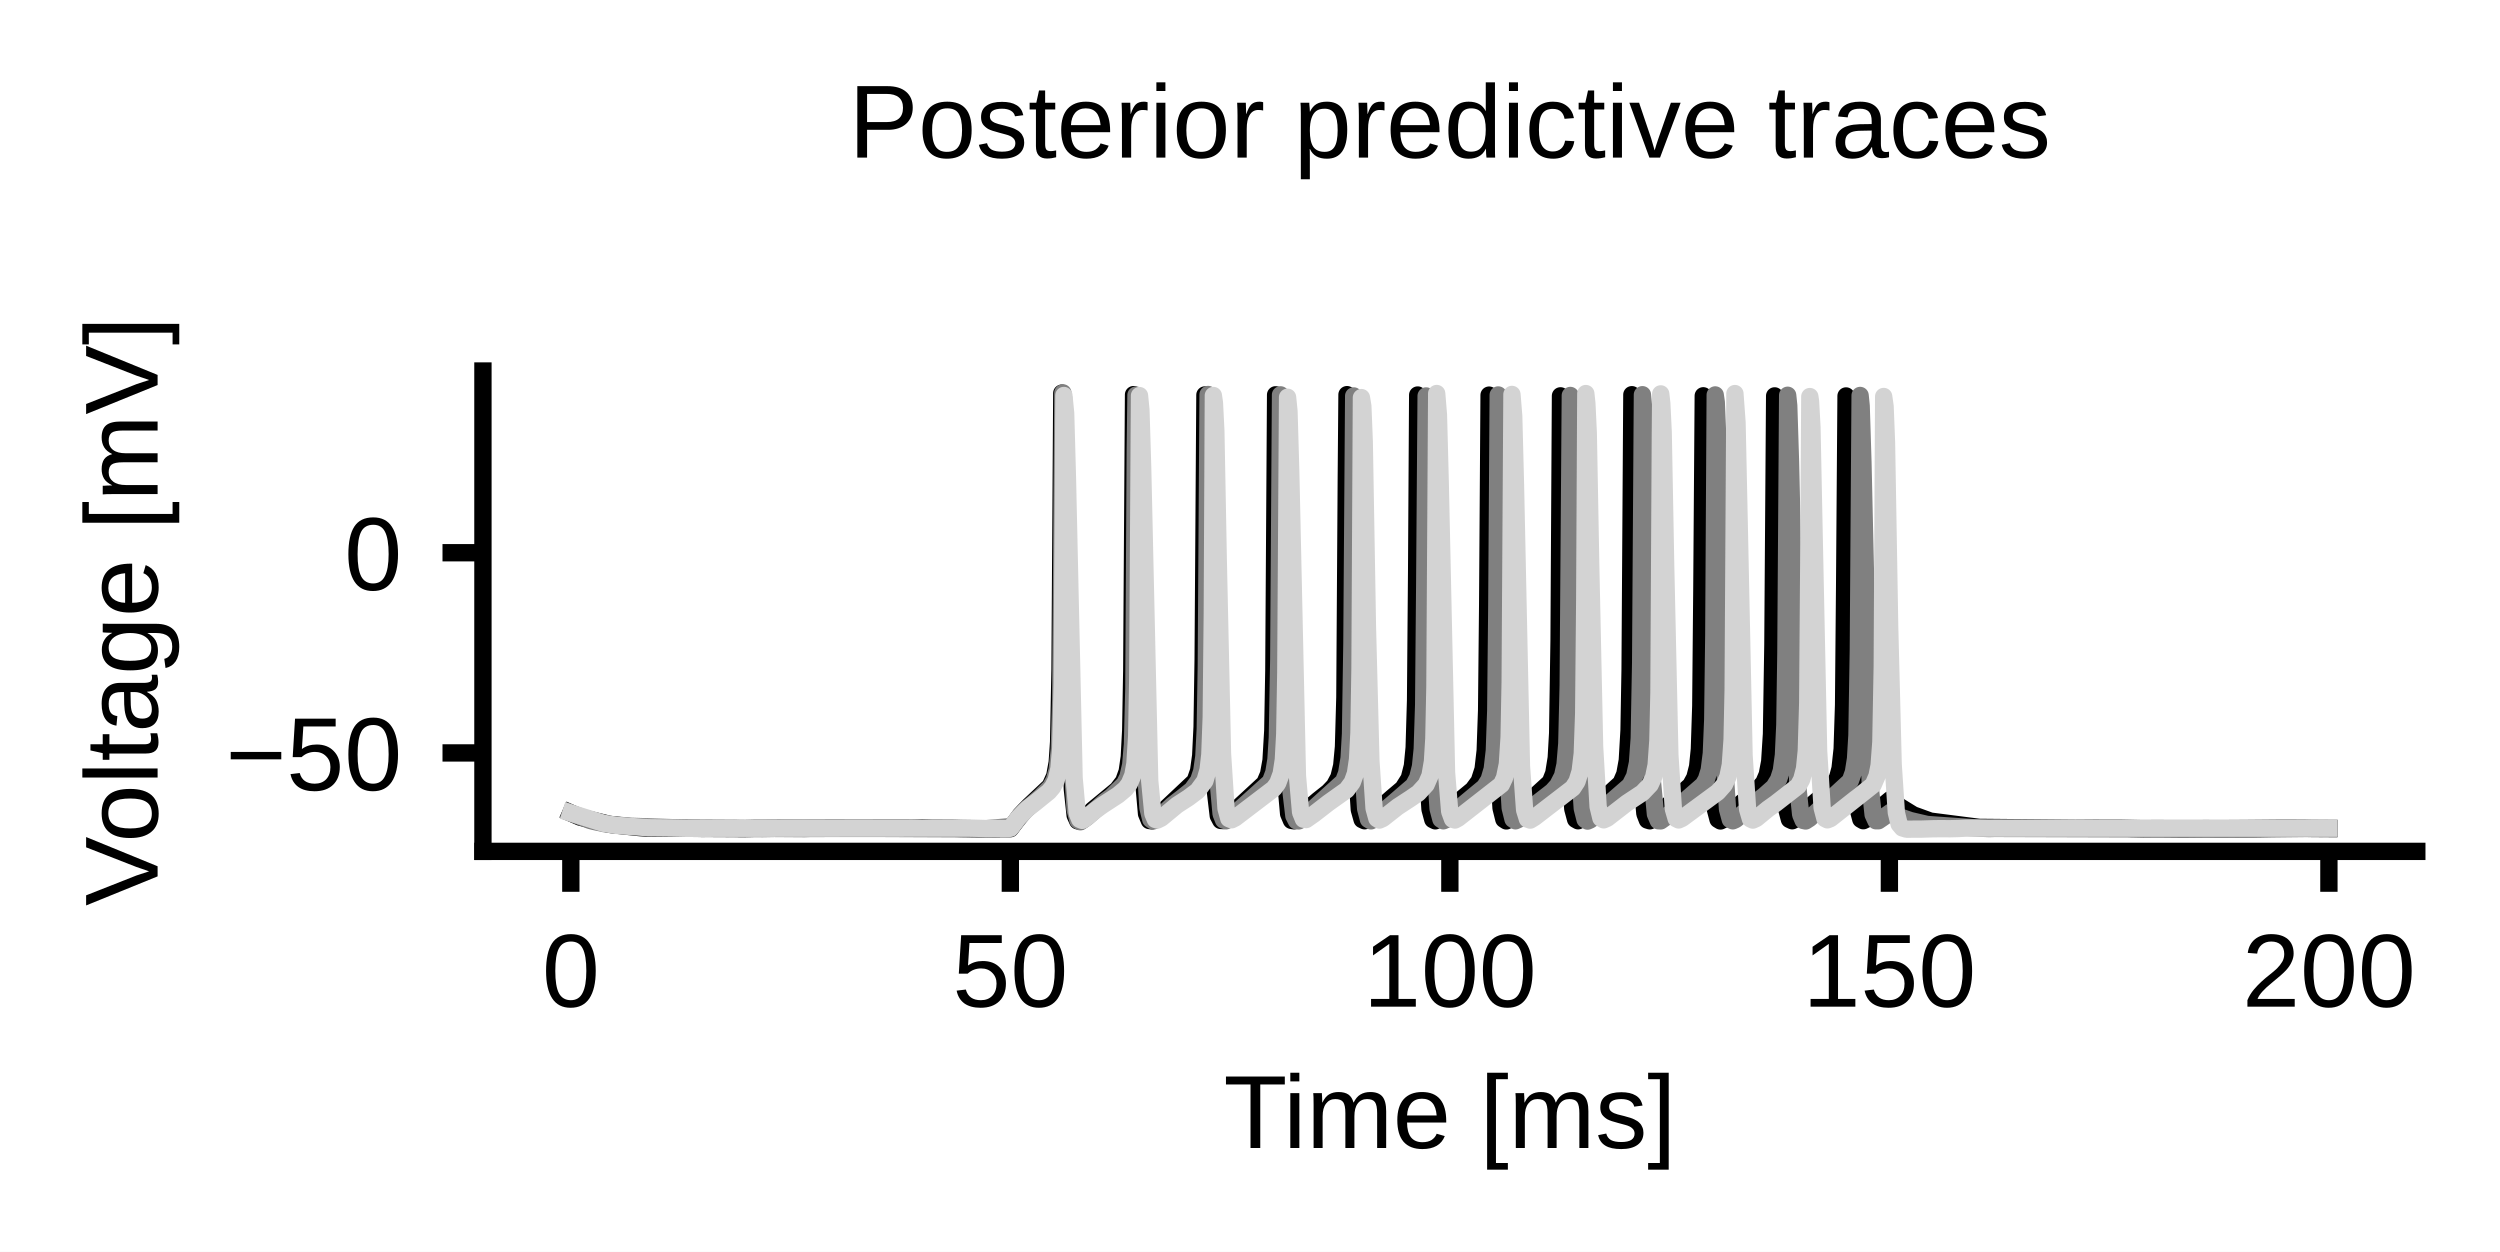
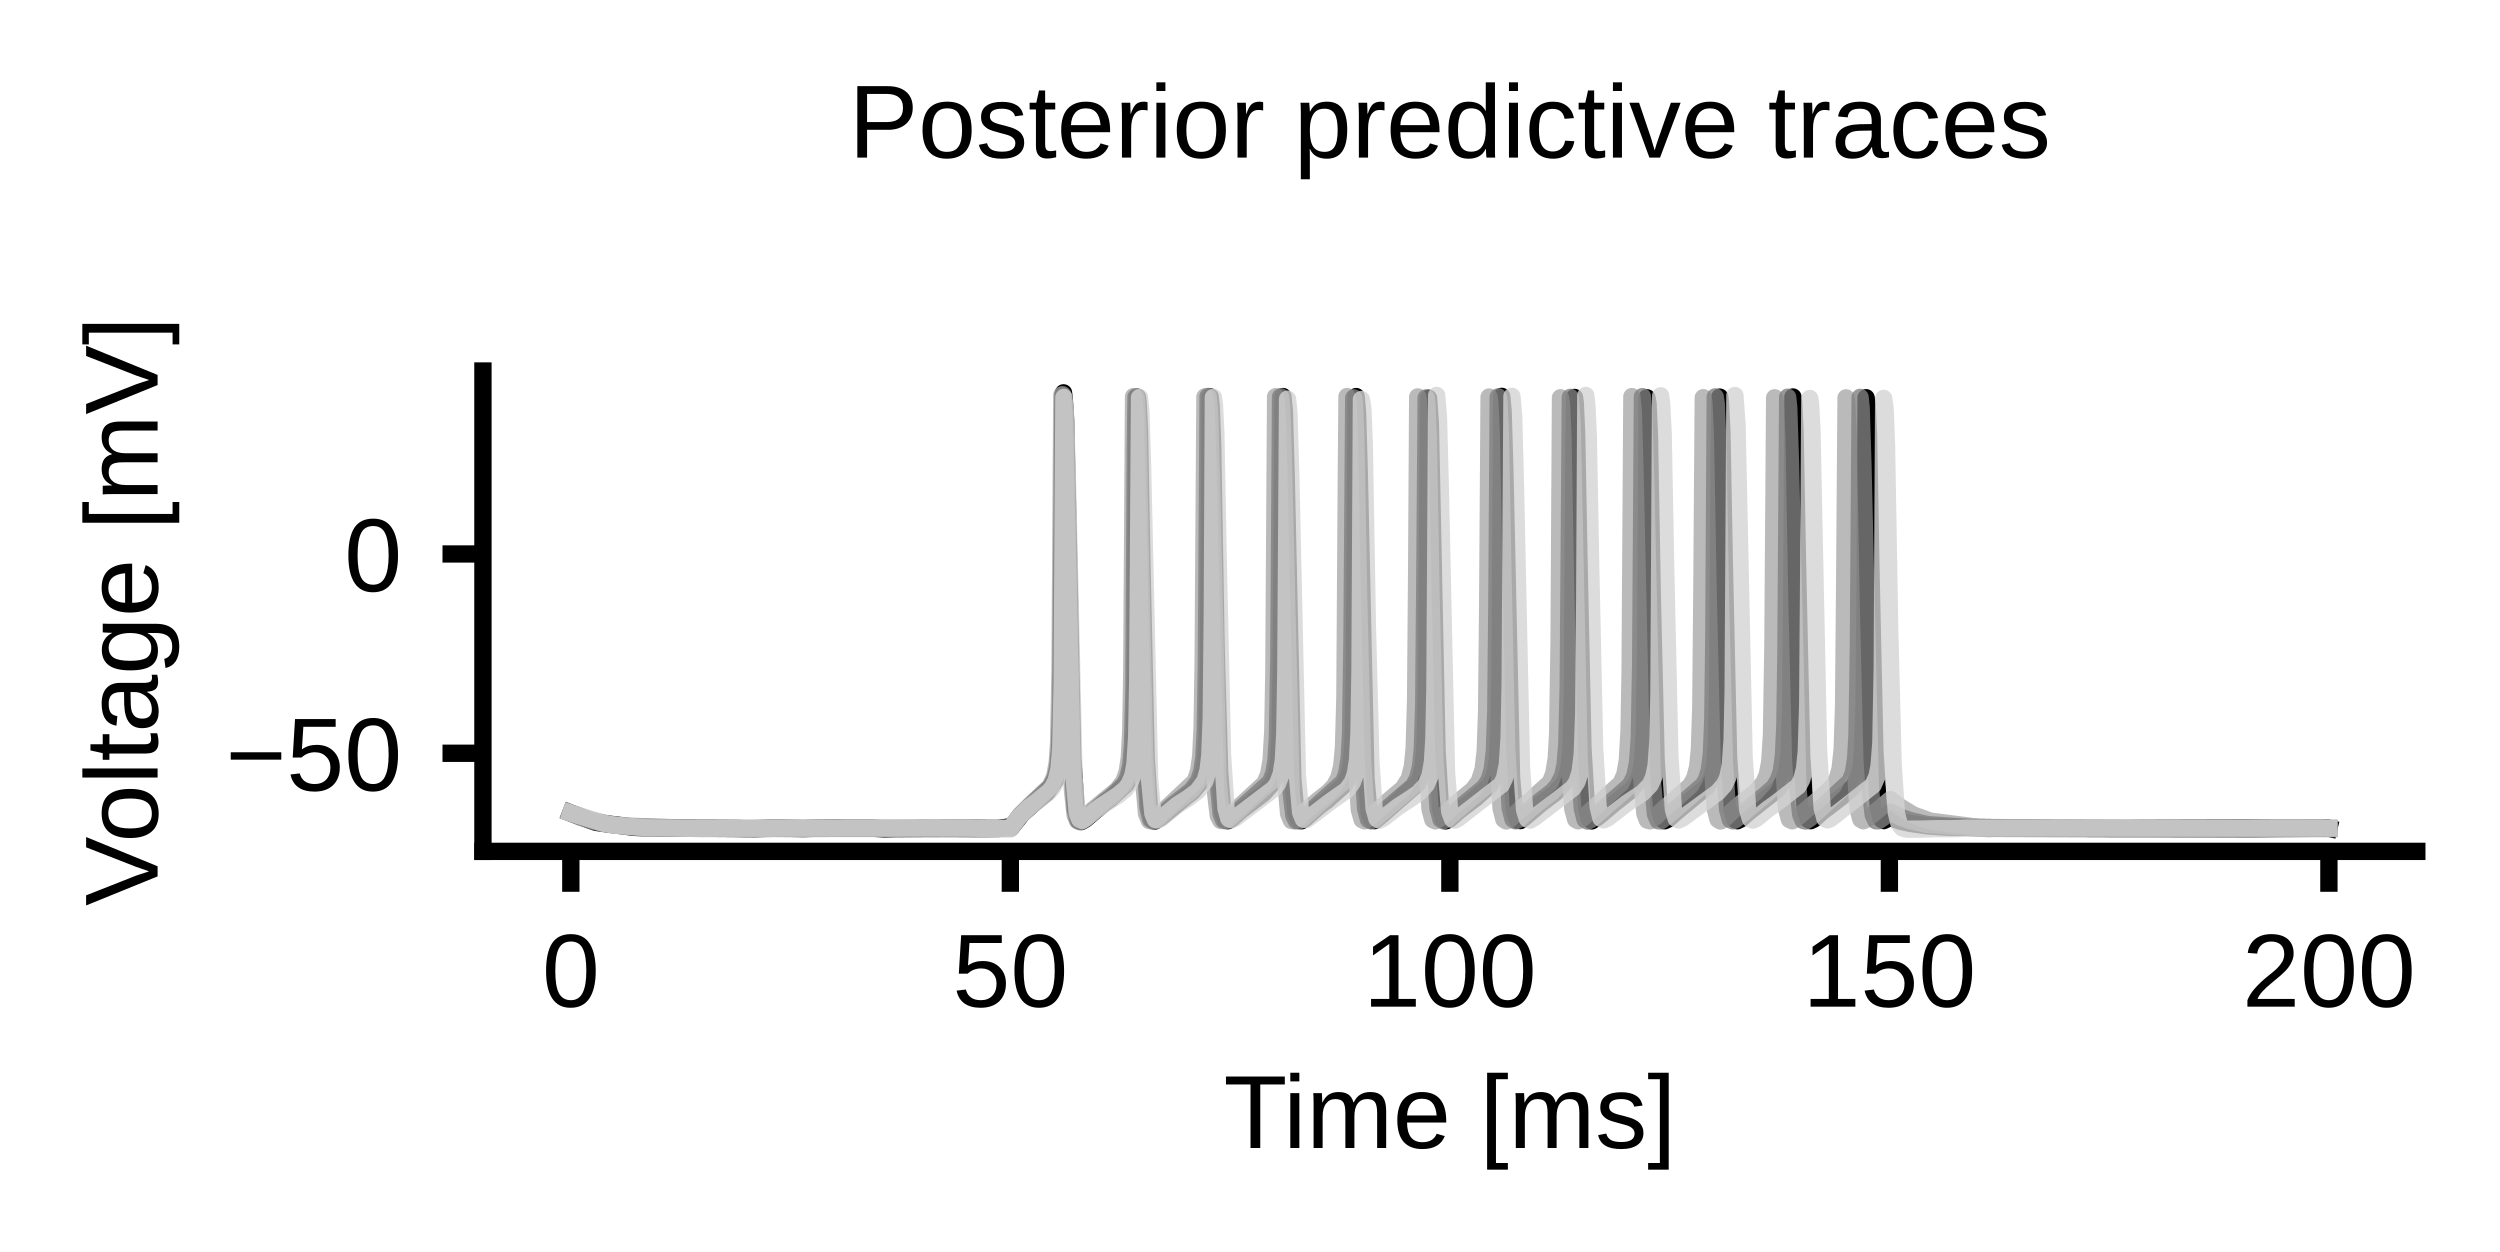
<svg xmlns="http://www.w3.org/2000/svg" xmlns:xlink="http://www.w3.org/1999/xlink" width="216.403pt" height="108.358pt" viewBox="0 0 216.403 108.358" version="1.1">
  <defs>
    <style type="text/css">*{stroke-linejoin: round; stroke-linecap: butt}</style>
  </defs>
  <g id="figure_1">
    <g id="patch_1">
      <path d="M 0 108.358  L 216.403 108.358  L 216.403 -0  L 0 -0  z " style="fill: #ffffff" />
    </g>
    <g id="axes_1">
      <g id="patch_2">
        <path d="M 41.803 73.696  L 209.202 73.696  L 209.202 32.116  L 41.803 32.116  z " style="fill: #ffffff" />
      </g>
      <g id="matplotlib.axis_1">
        <g id="xtick_1">
          <g id="line2d_1">
            <defs>
-               <path id="m17d83b5216" d="M 0 0  L 0 3.5  " style="stroke: #000000; stroke-width: 1.5" />
+               <path id="m0de9edfb33" d="M 0 0  L 0 3.5  " style="stroke: #000000; stroke-width: 1.5" />
            </defs>
            <g>
-               <use xlink:href="#m17d83b5216" x="49.412" y="73.696" style="stroke: #000000; stroke-width: 1.5" />
+               <use xlink:href="#m0de9edfb33" x="49.412" y="73.696" style="stroke: #000000; stroke-width: 1.5" />
            </g>
          </g>
          <g id="text_1">
            <text style="font: 9px 'Arial', sans-serif; text-anchor: middle" x="49.412" y="87.138" transform="rotate(-0 49.41159 87.13806)">0</text>
          </g>
        </g>
        <g id="xtick_2">
          <g id="line2d_2">
            <g>
-               <use xlink:href="#m17d83b5216" x="87.457" y="73.696" style="stroke: #000000; stroke-width: 1.5" />
+               <use xlink:href="#m0de9edfb33" x="87.457" y="73.696" style="stroke: #000000; stroke-width: 1.5" />
            </g>
          </g>
          <g id="text_2">
            <text style="font: 9px 'Arial', sans-serif; text-anchor: middle" x="87.457" y="87.138" transform="rotate(-0 87.45704 87.13806)">50</text>
          </g>
        </g>
        <g id="xtick_3">
          <g id="line2d_3">
            <g>
-               <use xlink:href="#m17d83b5216" x="125.502" y="73.696" style="stroke: #000000; stroke-width: 1.5" />
+               <use xlink:href="#m0de9edfb33" x="125.502" y="73.696" style="stroke: #000000; stroke-width: 1.5" />
            </g>
          </g>
          <g id="text_3">
            <text style="font: 9px 'Arial', sans-serif; text-anchor: middle" x="125.502" y="87.138" transform="rotate(-0 125.5025 87.13806)">100</text>
          </g>
        </g>
        <g id="xtick_4">
          <g id="line2d_4">
            <g>
-               <use xlink:href="#m17d83b5216" x="163.548" y="73.696" style="stroke: #000000; stroke-width: 1.5" />
+               <use xlink:href="#m0de9edfb33" x="163.548" y="73.696" style="stroke: #000000; stroke-width: 1.5" />
            </g>
          </g>
          <g id="text_4">
            <text style="font: 9px 'Arial', sans-serif; text-anchor: middle" x="163.548" y="87.138" transform="rotate(-0 163.548 87.13806)">150</text>
          </g>
        </g>
        <g id="xtick_5">
          <g id="line2d_5">
            <g>
-               <use xlink:href="#m17d83b5216" x="201.593" y="73.696" style="stroke: #000000; stroke-width: 1.5" />
+               <use xlink:href="#m0de9edfb33" x="201.593" y="73.696" style="stroke: #000000; stroke-width: 1.5" />
            </g>
          </g>
          <g id="text_5">
            <text style="font: 9px 'Arial', sans-serif; text-anchor: middle" x="201.593" y="87.138" transform="rotate(-0 201.5934 87.13806)">200</text>
          </g>
        </g>
        <g id="text_6">
          <text style="font: 9px 'Arial', sans-serif; text-anchor: middle" x="125.502" y="99.369" transform="rotate(-0 125.5025 99.36884)">Time [ms]</text>
        </g>
      </g>
      <g id="matplotlib.axis_2">
        <g id="ytick_1">
          <g id="line2d_6">
            <defs>
-               <path id="m61761662d7" d="M 0 0  L -3.5 0  " style="stroke: #000000; stroke-width: 1.5" />
+               <path id="m18cb1d99c3" d="M 0 0  L -3.5 0  " style="stroke: #000000; stroke-width: 1.5" />
            </defs>
            <g>
-               <use xlink:href="#m61761662d7" x="41.803" y="65.177" style="stroke: #000000; stroke-width: 1.5" />
+               <use xlink:href="#m18cb1d99c3" x="41.803" y="65.206" style="stroke: #000000; stroke-width: 1.5" />
            </g>
          </g>
          <g id="text_7">
-             <text style="font: 9px 'Arial', sans-serif; text-anchor: end" x="34.803" y="68.398" transform="rotate(-0 34.8025 68.39788)">−50</text>
+             <text style="font: 9px 'Arial', sans-serif; text-anchor: end" x="34.803" y="68.427" transform="rotate(-0 34.8025 68.42711)">−50</text>
          </g>
        </g>
        <g id="ytick_2">
          <g id="line2d_7">
            <g>
-               <use xlink:href="#m61761662d7" x="41.803" y="47.846" style="stroke: #000000; stroke-width: 1.5" />
+               <use xlink:href="#m18cb1d99c3" x="41.803" y="47.952" style="stroke: #000000; stroke-width: 1.5" />
            </g>
          </g>
          <g id="text_8">
-             <text style="font: 9px 'Arial', sans-serif; text-anchor: end" x="34.803" y="51.067" transform="rotate(-0 34.8025 51.06745)">0</text>
+             <text style="font: 9px 'Arial', sans-serif; text-anchor: end" x="34.803" y="51.173" transform="rotate(-0 34.8025 51.17312)">0</text>
          </g>
        </g>
        <g id="text_9">
          <text style="font: 9px 'Arial', sans-serif; text-anchor: middle" x="13.642" y="52.906" transform="rotate(-90 13.64203 52.90603)">Voltage [mV]</text>
        </g>
      </g>
      <g id="line2d_8">
-         <path d="M 49.412 70.376  L 50.203 70.73  L 52.76 71.356  L 53.339 71.427  L 55.409 71.642  L 55.957 71.679  L 64.45 71.725  L 65.333 71.701  L 78.971 71.682  L 79.397 71.672  L 79.824 71.65  L 80.615 71.681  L 82.594 71.693  L 83.172 71.714  L 84.664 71.737  L 87.465 71.732  L 88.317 70.566  L 89.109 69.739  L 90.905 68.049  L 91.3 67.164  L 91.514 65.991  L 91.635 64.225  L 91.757 57.939  L 91.909 34.032  L 92.031 35.21  L 92.183 40.203  L 92.823 68.297  L 93.066 70.575  L 93.279 71.05  L 93.492 71.096  L 93.766 70.933  L 94.588 70.111  L 96.719 68.352  L 97.267 67.628  L 97.572 66.777  L 97.754 65.527  L 97.876 63.231  L 97.967 58.022  L 98.12 34.16  L 98.241 35.407  L 98.393 40.769  L 98.972 67.359  L 99.246 70.444  L 99.489 71.026  L 99.703 71.052  L 100.129 70.739  L 103.447 67.612  L 103.751 66.734  L 103.934 65.415  L 104.056 62.916  L 104.147 57.061  L 104.299 34.188  L 104.391 35.04  L 104.543 39.728  L 105.213 68.569  L 105.456 70.613  L 105.669 71.017  L 105.882 71.028  L 106.187 70.832  L 109.475 67.795  L 109.809 67.012  L 110.023 65.828  L 110.175 63.24  L 110.266 58.075  L 110.418 34.175  L 110.54 35.399  L 110.692 40.766  L 111.271 67.366  L 111.545 70.438  L 111.788 71.014  L 112.001 71.049  L 112.367 70.797  L 112.854 70.327  L 114.102 69.262  L 114.985 68.563  L 115.502 68.022  L 115.898 67.281  L 116.141 66.278  L 116.294 64.648  L 116.415 60.352  L 116.537 41.438  L 116.598 34.161  L 116.659 34.567  L 116.781 36.989  L 116.994 48.297  L 117.359 65.336  L 117.664 70.086  L 117.907 70.946  L 118.12 71.045  L 118.455 70.846  L 120.495 69.048  L 121.438 68.248  L 121.986 67.378  L 122.26 66.3  L 122.413 64.716  L 122.534 60.625  L 122.626 49.448  L 122.717 34.193  L 122.778 34.523  L 122.9 36.851  L 123.113 48.036  L 123.478 65.239  L 123.783 70.047  L 124.026 70.946  L 124.239 71.052  L 124.604 70.843  L 126.553 69.139  L 127.496 68.359  L 128.044 67.616  L 128.379 66.579  L 128.562 64.974  L 128.684 61.493  L 128.775 52.363  L 128.897 34.202  L 128.958 34.667  L 129.079 37.337  L 129.293 49.018  L 129.627 64.814  L 129.932 69.946  L 130.175 70.922  L 130.389 71.06  L 130.662 70.931  L 131.454 70.186  L 131.911 69.791  L 134.194 67.705  L 134.498 66.932  L 134.711 65.608  L 134.833 63.469  L 134.955 55.454  L 135.077 34.265  L 135.168 34.804  L 135.29 37.699  L 135.533 51.646  L 135.868 65.86  L 136.142 70.015  L 136.386 70.925  L 136.599 71.046  L 136.964 70.841  L 140.313 67.786  L 140.648 67.003  L 140.861 65.824  L 141.013 63.208  L 141.104 57.967  L 141.256 34.166  L 141.378 35.42  L 141.53 40.808  L 142.109 67.378  L 142.383 70.431  L 142.596 70.985  L 142.809 71.049  L 143.266 70.722  L 144.118 69.917  L 144.757 69.394  L 146.34 67.983  L 146.706 67.311  L 146.949 66.359  L 147.101 64.86  L 147.223 61.113  L 147.315 51.068  L 147.436 34.261  L 147.497 34.766  L 147.619 37.589  L 147.862 51.464  L 148.197 65.793  L 148.471 70.006  L 148.715 70.935  L 148.928 71.063  L 149.202 70.928  L 150.085 70.073  L 150.815 69.451  L 151.911 68.604  L 152.672 67.753  L 152.977 67.039  L 153.19 65.918  L 153.342 63.539  L 153.464 55.787  L 153.616 34.268  L 153.677 34.771  L 153.799 37.62  L 154.042 51.511  L 154.377 65.809  L 154.651 70.012  L 154.895 70.933  L 155.138 71.045  L 155.412 70.9  L 157.878 68.79  L 158.7 67.998  L 159.065 67.309  L 159.278 66.52  L 159.461 64.835  L 159.583 61.03  L 159.674 50.763  L 159.796 34.274  L 159.857 34.79  L 159.979 37.645  L 160.222 51.566  L 160.557 65.809  L 160.831 69.998  L 161.075 70.92  L 161.288 71.042  L 161.592 70.893  L 163.632 69.207  L 164.454 69.826  L 165.61 70.536  L 167.102 71.077  L 171.303 71.617  L 179.644 71.699  L 181.288 71.686  L 183.663 71.692  L 184.698 71.715  L 185.52 71.734  L 186.768 71.722  L 188.96 71.744  L 190.908 71.725  L 192.065 71.733  L 194.257 71.719  L 197.484 71.688  L 198.153 71.689  L 199.523 71.697  L 200.102 71.712  L 201.593 71.722  L 201.593 71.722  " clip-path="url(#p92a3c17fec)" style="fill: none; stroke: #000000; stroke-width: 1.5; stroke-linecap: square" />
+         <path d="M 49.412 70.382  L 51.603 71.187  L 54.891 71.618  L 55.926 71.654  L 58.027 71.697  L 59.792 71.697  L 62.289 71.705  L 65.333 71.73  L 66.064 71.707  L 66.855 71.693  L 67.89 71.697  L 68.621 71.705  L 69.473 71.719  L 70.691 71.697  L 72.426 71.684  L 72.944 71.693  L 75.592 71.696  L 76.566 71.751  L 77.419 71.728  L 80.432 71.706  L 81.254 71.709  L 81.681 71.693  L 84.268 71.694  L 86.43 71.715  L 87.586 71.539  L 88.5 70.419  L 89.504 69.522  L 90.6 68.625  L 91.361 67.521  L 91.605 66.605  L 91.757 65.154  L 91.879 61.467  L 91.97 50.848  L 92.061 34.006  L 92.122 34.508  L 92.244 36.431  L 92.427 44.743  L 92.853 65.429  L 93.157 70.163  L 93.401 70.994  L 93.614 71.108  L 93.949 70.916  L 95.562 69.533  L 96.11 69.139  L 97.48 67.886  L 97.785 67.249  L 97.998 66.312  L 98.15 64.619  L 98.272 59.949  L 98.393 39.489  L 98.454 34.379  L 98.515 34.844  L 98.637 37.386  L 98.85 48.846  L 99.215 65.51  L 99.489 69.901  L 99.733 70.906  L 99.977 71.068  L 100.403 70.811  L 102.655 68.97  L 103.203 68.555  L 103.843 67.789  L 104.147 67.061  L 104.36 65.854  L 104.482 64.007  L 104.604 57.477  L 104.756 34.349  L 104.847 35.201  L 104.969 38.404  L 105.273 56.229  L 105.578 66.845  L 105.852 70.292  L 106.095 70.983  L 106.309 71.039  L 106.643 70.838  L 107.374 70.188  L 108.774 69.123  L 109.353 68.684  L 110.114 67.851  L 110.449 67.071  L 110.662 65.888  L 110.784 64.102  L 110.905 57.891  L 111.058 34.326  L 111.179 35.636  L 111.332 41.02  L 111.91 67.38  L 112.184 70.437  L 112.427 71.006  L 112.671 71.045  L 112.945 70.873  L 114.254 69.718  L 114.832 69.303  L 116.415 67.898  L 116.75 67.168  L 116.963 66.14  L 117.116 64.1  L 117.237 57.876  L 117.39 34.326  L 117.511 35.638  L 117.664 41.027  L 118.242 67.381  L 118.516 70.414  L 118.759 71.002  L 119.003 71.033  L 119.521 70.615  L 120.495 69.763  L 122.717 67.814  L 122.991 67.216  L 123.204 66.253  L 123.356 64.455  L 123.478 59.353  L 123.661 34.472  L 123.813 36.7  L 123.996 45.449  L 124.391 64.932  L 124.696 69.964  L 124.939 70.921  L 125.152 71.055  L 125.457 70.918  L 126.279 70.193  L 127.77 69.061  L 128.988 67.955  L 129.384 67.08  L 129.597 65.914  L 129.749 63.349  L 129.841 58.147  L 129.993 34.309  L 130.115 35.588  L 130.267 40.884  L 130.845 67.322  L 131.119 70.404  L 131.363 71.002  L 131.606 71.031  L 132.032 70.715  L 133.372 69.571  L 134.62 68.639  L 135.351 67.829  L 135.625 67.238  L 135.838 66.301  L 135.99 64.581  L 136.112 59.842  L 136.233 39.235  L 136.294 34.404  L 136.355 34.864  L 136.477 37.44  L 136.69 48.974  L 137.025 64.762  L 137.329 69.914  L 137.573 70.908  L 137.786 71.056  L 138.304 70.738  L 139.826 69.464  L 141.196 68.388  L 141.652 67.828  L 141.987 67.017  L 142.17 66.013  L 142.322 63.713  L 142.444 56.145  L 142.565 34.433  L 142.657 34.946  L 142.779 37.697  L 143.022 51.431  L 143.357 65.738  L 143.631 69.972  L 143.875 70.918  L 144.088 71.048  L 144.422 70.891  L 144.849 70.501  L 145.792 69.712  L 147.71 68.135  L 148.167 67.33  L 148.41 66.315  L 148.563 64.619  L 148.684 59.992  L 148.806 39.681  L 148.867 34.376  L 148.928 34.841  L 149.05 37.37  L 149.263 48.832  L 149.628 65.505  L 149.933 70.116  L 150.176 70.952  L 150.389 71.045  L 150.694 70.888  L 151.272 70.381  L 152.581 69.344  L 153.86 68.331  L 154.408 67.566  L 154.682 66.663  L 154.864 65.146  L 154.986 61.881  L 155.077 53.291  L 155.199 34.364  L 155.26 34.827  L 155.382 37.321  L 155.595 48.726  L 155.96 65.465  L 156.265 70.098  L 156.508 70.927  L 156.721 71.042  L 157.026 70.901  L 157.726 70.269  L 159.431 68.969  L 160.435 68.089  L 160.861 67.302  L 161.075 66.448  L 161.227 64.977  L 161.348 61.308  L 161.44 51.294  L 161.531 34.427  L 161.622 34.946  L 161.744 37.703  L 161.957 49.468  L 162.292 64.967  L 162.597 69.956  L 162.84 70.893  L 163.053 71.034  L 163.358 70.883  L 163.662 70.765  L 164.423 71.068  L 165.367 71.279  L 166.889 71.496  L 168.563 71.599  L 178.183 71.705  L 178.853 71.698  L 183.754 71.716  L 185.246 71.702  L 193.831 71.679  L 194.683 71.68  L 197.088 71.697  L 197.666 71.693  L 200.985 71.695  L 201.533 71.681  L 201.593 71.695  L 201.593 71.695  " clip-path="url(#p2a6376f71f)" style="fill: none; stroke: #000000; stroke-width: 1.5; stroke-linecap: square" />
      </g>
      <g id="line2d_9">
-         <path d="M 49.412 70.376  L 51.086 71.022  L 51.39 71.1  L 52.243 71.284  L 52.73 71.357  L 54.13 71.485  L 54.617 71.523  L 60.036 71.705  L 60.645 71.713  L 61.649 71.706  L 63.567 71.704  L 65.029 71.725  L 66.033 71.728  L 67.007 71.71  L 69.656 71.729  L 70.082 71.715  L 72.883 71.705  L 75.531 71.705  L 85.181 71.751  L 87.586 71.544  L 88.713 70.173  L 90.083 68.966  L 90.935 68.127  L 91.27 67.514  L 91.514 66.635  L 91.696 64.865  L 91.818 60.583  L 91.909 48.071  L 92.001 34.006  L 92.061 34.428  L 92.183 36.58  L 92.366 45.378  L 92.792 65.759  L 93.066 70.071  L 93.31 71.009  L 93.523 71.132  L 94.071 70.751  L 95.684 69.338  L 96.202 68.96  L 97.328 67.864  L 97.632 67.262  L 97.876 66.212  L 98.028 64.451  L 98.15 59.575  L 98.272 38.939  L 98.333 34.201  L 98.393 34.671  L 98.515 37.325  L 98.728 48.983  L 99.063 64.811  L 99.368 69.928  L 99.611 70.921  L 99.824 71.062  L 100.129 70.937  L 101.468 69.706  L 102.321 69.05  L 103.173 68.367  L 103.751 67.573  L 104.025 66.758  L 104.208 65.489  L 104.33 63.112  L 104.421 57.666  L 104.573 34.148  L 104.695 35.465  L 104.847 40.933  L 105.426 67.43  L 105.7 70.445  L 105.913 70.982  L 106.126 71.05  L 106.522 70.772  L 109.962 67.677  L 110.266 66.873  L 110.449 65.746  L 110.57 63.838  L 110.692 57.087  L 110.844 34.179  L 110.936 35.025  L 111.088 39.693  L 111.758 68.574  L 112.001 70.622  L 112.214 71.044  L 112.427 71.056  L 112.701 70.897  L 116.294 67.647  L 116.568 66.933  L 116.781 65.63  L 116.903 63.524  L 117.024 55.649  L 117.176 34.273  L 117.237 34.771  L 117.359 37.626  L 117.603 51.523  L 117.938 65.808  L 118.212 70.004  L 118.455 70.931  L 118.668 71.054  L 119.003 70.891  L 122.352 68.003  L 122.717 67.319  L 122.961 66.353  L 123.113 64.837  L 123.235 61.011  L 123.326 50.682  L 123.448 34.274  L 123.509 34.772  L 123.63 37.64  L 123.874 51.541  L 124.209 65.827  L 124.483 70  L 124.726 70.919  L 124.939 71.05  L 125.183 70.943  L 125.579 70.587  L 126.796 69.538  L 128.501 68.123  L 128.897 67.495  L 129.171 66.57  L 129.353 64.979  L 129.475 61.519  L 129.567 52.428  L 129.688 34.188  L 129.749 34.671  L 129.871 37.315  L 130.084 48.959  L 130.419 64.802  L 130.723 69.934  L 130.967 70.912  L 131.18 71.05  L 131.454 70.922  L 132.367 70.095  L 133.098 69.493  L 134.072 68.738  L 134.376 68.496  L 134.833 67.989  L 135.259 67.159  L 135.472 66.185  L 135.625 64.378  L 135.746 59.324  L 135.929 34.232  L 136.081 36.482  L 136.264 45.238  L 136.69 65.689  L 136.964 69.981  L 137.208 70.944  L 137.421 71.074  L 137.664 70.967  L 141.104 67.974  L 141.5 67.184  L 141.744 66.03  L 141.896 63.907  L 142.018 57.39  L 142.17 34.167  L 142.292 35.516  L 142.444 41.088  L 143.022 67.502  L 143.296 70.471  L 143.54 71.044  L 143.753 71.055  L 144.149 70.772  L 145.701 69.447  L 147.436 67.931  L 147.71 67.451  L 147.954 66.662  L 148.136 65.22  L 148.258 62.29  L 148.35 54.981  L 148.471 34.186  L 148.563 34.828  L 148.684 37.807  L 148.928 51.838  L 149.263 65.939  L 149.537 70.05  L 149.78 70.947  L 149.993 71.05  L 150.237 70.943  L 152.246 69.231  L 152.672 68.908  L 153.555 68.125  L 153.951 67.475  L 154.195 66.716  L 154.377 65.363  L 154.499 62.745  L 154.59 56.504  L 154.742 34.214  L 154.834 35.111  L 154.986 39.928  L 155.625 68.174  L 155.869 70.51  L 156.082 71.017  L 156.295 71.064  L 156.63 70.849  L 160.161 67.602  L 160.435 66.834  L 160.618 65.678  L 160.74 63.647  L 160.861 56.252  L 161.014 34.232  L 161.105 35.144  L 161.257 40.034  L 161.896 68.204  L 162.14 70.515  L 162.384 71.046  L 162.597 71.045  L 162.962 70.799  L 163.662 70.302  L 164.545 70.745  L 165.367 71.029  L 166.798 71.363  L 167.193 71.396  L 171.394 71.69  L 172.186 71.721  L 172.643 71.708  L 195.048 71.779  L 195.627 71.77  L 196.631 71.749  L 197.605 71.737  L 200.163 71.707  L 201.593 71.703  L 201.593 71.703  " clip-path="url(#p92a3c17fec)" style="fill: none; stroke: #808080; stroke-width: 1.5; stroke-linecap: square" />
+         <path d="M 49.412 70.382  L 50.203 70.735  L 52.76 71.358  L 53.339 71.429  L 55.409 71.642  L 55.957 71.679  L 64.45 71.725  L 65.333 71.702  L 78.971 71.683  L 79.397 71.673  L 79.824 71.651  L 80.615 71.682  L 82.594 71.693  L 83.172 71.714  L 84.694 71.738  L 86.399 71.732  L 87.038 71.726  L 87.465 71.732  L 88.317 70.571  L 89.109 69.748  L 90.905 68.065  L 91.3 67.184  L 91.514 66.016  L 91.635 64.259  L 91.757 58.001  L 91.909 34.199  L 92.031 35.371  L 92.183 40.343  L 92.823 68.312  L 93.066 70.581  L 93.279 71.053  L 93.492 71.099  L 93.766 70.937  L 94.588 70.119  L 96.719 68.367  L 97.267 67.647  L 97.572 66.799  L 97.754 65.554  L 97.876 63.269  L 97.967 58.083  L 98.12 34.326  L 98.241 35.567  L 98.393 40.906  L 98.972 67.379  L 99.246 70.45  L 99.489 71.03  L 99.703 71.055  L 100.129 70.744  L 103.447 67.631  L 103.751 66.756  L 103.934 65.444  L 104.056 62.955  L 104.147 57.126  L 104.299 34.354  L 104.391 35.202  L 104.543 39.869  L 105.213 68.584  L 105.456 70.618  L 105.669 71.02  L 105.882 71.031  L 106.187 70.836  L 109.475 67.812  L 109.809 67.033  L 110.023 65.855  L 110.175 63.278  L 110.266 58.135  L 110.418 34.341  L 110.54 35.559  L 110.692 40.903  L 111.271 67.386  L 111.545 70.444  L 111.788 71.018  L 112.001 71.052  L 112.367 70.801  L 112.854 70.333  L 114.102 69.273  L 114.985 68.577  L 115.502 68.039  L 115.898 67.301  L 116.141 66.302  L 116.294 64.679  L 116.415 60.403  L 116.537 41.572  L 116.598 34.327  L 116.659 34.731  L 116.781 37.143  L 116.994 48.401  L 117.359 65.365  L 117.664 70.094  L 117.907 70.95  L 118.12 71.049  L 118.455 70.85  L 120.495 69.06  L 121.438 68.264  L 121.986 67.398  L 122.26 66.324  L 122.413 64.747  L 122.534 60.674  L 122.626 49.547  L 122.717 34.359  L 122.778 34.687  L 122.9 37.005  L 123.113 48.141  L 123.478 65.268  L 123.783 70.055  L 124.026 70.95  L 124.239 71.055  L 124.604 70.847  L 126.553 69.151  L 127.496 68.374  L 128.044 67.634  L 128.379 66.602  L 128.562 65.004  L 128.684 61.538  L 128.775 52.449  L 128.897 34.368  L 128.958 34.83  L 129.079 37.489  L 129.293 49.118  L 129.627 64.845  L 129.932 69.954  L 130.175 70.925  L 130.389 71.063  L 130.662 70.935  L 131.454 70.193  L 131.911 69.8  L 134.194 67.724  L 134.498 66.953  L 134.711 65.635  L 134.833 63.506  L 134.955 55.526  L 135.077 34.431  L 135.168 34.968  L 135.29 37.849  L 135.533 51.735  L 135.868 65.886  L 136.142 70.023  L 136.386 70.929  L 136.599 71.049  L 136.964 70.845  L 140.313 67.804  L 140.648 67.025  L 140.861 65.851  L 141.013 63.246  L 141.104 58.028  L 141.256 34.332  L 141.378 35.58  L 141.53 40.945  L 142.109 67.397  L 142.383 70.437  L 142.596 70.988  L 142.809 71.052  L 143.266 70.726  L 144.118 69.926  L 144.757 69.405  L 146.34 68  L 146.706 67.33  L 146.949 66.383  L 147.101 64.89  L 147.223 61.16  L 147.315 51.16  L 147.436 34.426  L 147.497 34.929  L 147.619 37.74  L 147.862 51.554  L 148.197 65.82  L 148.471 70.014  L 148.715 70.939  L 148.928 71.066  L 149.202 70.932  L 150.085 70.081  L 150.815 69.461  L 151.911 68.618  L 152.672 67.77  L 152.977 67.06  L 153.19 65.944  L 153.342 63.576  L 153.464 55.857  L 153.616 34.433  L 153.677 34.934  L 153.799 37.771  L 154.042 51.6  L 154.377 65.836  L 154.651 70.02  L 154.895 70.937  L 155.138 71.048  L 155.412 70.904  L 157.878 68.804  L 158.7 68.015  L 159.065 67.329  L 159.278 66.543  L 159.461 64.866  L 159.583 61.078  L 159.674 50.856  L 159.796 34.439  L 159.857 34.953  L 159.979 37.796  L 160.222 51.655  L 160.557 65.836  L 160.831 70.006  L 161.075 70.924  L 161.288 71.045  L 161.592 70.897  L 163.632 69.218  L 164.454 69.835  L 165.61 70.542  L 167.102 71.08  L 171.303 71.618  L 179.644 71.699  L 181.288 71.687  L 183.663 71.692  L 184.698 71.715  L 185.52 71.734  L 186.768 71.722  L 188.96 71.744  L 190.908 71.726  L 192.065 71.733  L 194.318 71.718  L 200.65 71.719  L 201.045 71.722  L 201.593 71.722  L 201.593 71.722  " clip-path="url(#p2a6376f71f)" style="fill: none; stroke: #a9a9a9; stroke-opacity: 0.8; stroke-width: 1.5; stroke-linecap: square" />
      </g>
      <g id="line2d_10">
-         <path d="M 49.412 70.376  L 52.243 71.265  L 53.308 71.443  L 56.109 71.65  L 58.149 71.674  L 59.427 71.701  L 83.538 71.676  L 84.086 71.683  L 85.303 71.719  L 86.003 71.7  L 86.886 71.715  L 87.465 71.7  L 88.165 70.757  L 88.987 69.955  L 89.596 69.492  L 90.783 68.53  L 91.118 68.136  L 91.422 67.541  L 91.666 66.519  L 91.818 64.739  L 91.94 59.234  L 92.092 34.233  L 92.244 35.783  L 92.396 41.276  L 92.975 67.329  L 93.249 70.399  L 93.462 70.922  L 93.675 71.013  L 93.918 70.882  L 94.862 70.109  L 95.41 69.715  L 96.78 68.822  L 97.419 68.288  L 97.754 67.842  L 98.059 67.11  L 98.241 66.117  L 98.393 63.707  L 98.485 58.727  L 98.637 34.244  L 98.759 35.498  L 98.911 40.52  L 99.52 67.597  L 99.794 70.426  L 100.007 70.931  L 100.19 70.981  L 100.524 70.817  L 101.894 69.685  L 102.869 69.056  L 103.66 68.463  L 104.299 67.591  L 104.573 66.645  L 104.726 65.319  L 104.847 62.084  L 104.939 53.121  L 105.03 34.235  L 105.121 34.863  L 105.243 37.283  L 105.456 48.587  L 105.821 65.243  L 106.126 69.987  L 106.369 70.861  L 106.613 70.961  L 106.917 70.807  L 110.266 68.256  L 110.601 67.792  L 110.905 66.965  L 111.088 65.768  L 111.21 63.541  L 111.301 58.209  L 111.453 34.386  L 111.575 35.598  L 111.727 40.814  L 112.306 67.14  L 112.58 70.312  L 112.823 70.908  L 113.067 70.94  L 113.736 70.47  L 114.985 69.502  L 116.568 68.375  L 117.055 67.717  L 117.329 66.949  L 117.511 65.733  L 117.633 63.43  L 117.724 57.865  L 117.846 34.417  L 117.968 35.163  L 118.09 38.237  L 118.364 54.153  L 118.668 65.894  L 118.942 69.975  L 119.186 70.857  L 119.399 70.986  L 119.703 70.85  L 120.982 69.844  L 122.108 69.108  L 122.778 68.645  L 123.448 67.913  L 123.783 67.145  L 123.996 65.913  L 124.117 63.935  L 124.209 59.456  L 124.361 34.063  L 124.513 35.924  L 124.665 41.687  L 125.213 66.861  L 125.487 70.242  L 125.731 70.91  L 125.944 70.981  L 126.218 70.832  L 129.962 67.909  L 130.236 67.326  L 130.48 66.146  L 130.632 63.81  L 130.723 59.066  L 130.876 34.142  L 131.028 36.023  L 131.18 41.933  L 131.698 66.311  L 131.972 70.114  L 132.215 70.901  L 132.459 70.988  L 132.824 70.766  L 136.142 68.213  L 136.507 67.651  L 136.781 66.766  L 136.964 65.228  L 137.086 61.767  L 137.177 51.954  L 137.269 34.067  L 137.36 34.931  L 137.482 37.489  L 137.695 48.993  L 138.03 64.624  L 138.334 69.82  L 138.578 70.826  L 138.821 70.966  L 139.125 70.831  L 140.83 69.511  L 142.17 68.624  L 142.839 67.923  L 143.144 67.26  L 143.357 66.23  L 143.509 64.095  L 143.601 59.975  L 143.722 37.768  L 143.753 34.096  L 143.844 34.907  L 143.966 37.402  L 144.179 48.828  L 144.544 65.328  L 144.849 70.03  L 145.092 70.868  L 145.305 70.975  L 145.61 70.836  L 148.684 68.571  L 149.263 67.921  L 149.567 67.251  L 149.78 66.205  L 149.933 64.027  L 150.024 59.767  L 150.176 34.068  L 150.359 36.577  L 150.541 45.073  L 150.968 65.389  L 151.272 70.043  L 151.516 70.883  L 151.729 70.987  L 152.033 70.848  L 153.038 70.02  L 153.707 69.544  L 155.656 68.027  L 155.96 67.464  L 156.204 66.526  L 156.356 64.995  L 156.478 60.883  L 156.569 48.69  L 156.66 34.327  L 156.721 34.741  L 156.843 36.996  L 157.026 46.006  L 157.421 64.999  L 157.726 69.93  L 157.969 70.854  L 158.182 70.966  L 158.456 70.858  L 162.14 67.944  L 162.475 67.173  L 162.658 66.263  L 162.81 64.236  L 162.931 57.679  L 163.053 34.321  L 163.175 35.187  L 163.297 38.299  L 163.571 54.25  L 163.875 66.166  L 164.149 70.337  L 164.393 71.341  L 164.667 71.665  L 165.032 71.775  L 166.28 71.771  L 167.285 71.739  L 167.772 71.732  L 168.837 71.734  L 169.538 71.716  L 170.116 71.686  L 201.593 71.682  L 201.593 71.682  " clip-path="url(#p92a3c17fec)" style="fill: none; stroke: #d3d3d3; stroke-width: 1.5; stroke-linecap: square" />
+         <path d="M 49.412 70.382  L 51.086 71.026  L 51.39 71.103  L 52.243 71.287  L 52.73 71.359  L 54.13 71.486  L 54.617 71.524  L 60.036 71.705  L 60.645 71.713  L 61.649 71.707  L 63.75 71.699  L 64.389 71.725  L 65.242 71.719  L 66.033 71.728  L 67.007 71.71  L 69.656 71.729  L 70.082 71.716  L 72.883 71.705  L 75.531 71.705  L 85.212 71.75  L 87.526 71.648  L 88.256 70.638  L 89.504 69.455  L 90.996 68.052  L 91.331 67.368  L 91.544 66.475  L 91.696 64.896  L 91.818 60.632  L 91.909 48.176  L 92.001 34.173  L 92.061 34.592  L 92.183 36.736  L 92.366 45.494  L 92.792 65.786  L 93.066 70.078  L 93.31 71.012  L 93.523 71.135  L 94.071 70.756  L 95.684 69.349  L 96.202 68.972  L 97.328 67.882  L 97.632 67.282  L 97.876 66.237  L 98.028 64.483  L 98.15 59.629  L 98.272 39.084  L 98.333 34.366  L 98.393 34.835  L 98.515 37.477  L 98.728 49.084  L 99.063 64.842  L 99.368 69.936  L 99.611 70.925  L 99.824 71.065  L 100.129 70.941  L 101.468 69.716  L 102.321 69.062  L 103.173 68.383  L 103.751 67.592  L 104.025 66.78  L 104.208 65.517  L 104.33 63.151  L 104.421 57.728  L 104.573 34.314  L 104.695 35.625  L 104.847 41.07  L 105.426 67.45  L 105.7 70.451  L 105.913 70.986  L 106.126 71.054  L 106.522 70.777  L 109.962 67.695  L 110.266 66.894  L 110.449 65.772  L 110.57 63.873  L 110.692 57.152  L 110.844 34.345  L 110.936 35.187  L 111.088 39.834  L 111.758 68.588  L 112.001 70.627  L 112.214 71.048  L 112.427 71.06  L 112.701 70.901  L 116.294 67.665  L 116.568 66.954  L 116.781 65.657  L 116.903 63.561  L 117.024 55.721  L 117.176 34.439  L 117.237 34.934  L 117.359 37.777  L 117.603 51.612  L 117.938 65.835  L 118.212 70.012  L 118.455 70.935  L 118.668 71.057  L 119.003 70.895  L 122.352 68.02  L 122.717 67.338  L 122.961 66.377  L 123.113 64.868  L 123.235 61.058  L 123.326 50.776  L 123.448 34.44  L 123.509 34.935  L 123.63 37.791  L 123.874 51.63  L 124.209 65.853  L 124.483 70.008  L 124.726 70.923  L 124.939 71.054  L 125.183 70.946  L 125.579 70.592  L 126.796 69.548  L 128.501 68.14  L 128.897 67.514  L 129.171 66.593  L 129.353 65.009  L 129.475 61.564  L 129.567 52.514  L 129.688 34.354  L 129.749 34.834  L 129.871 37.467  L 130.084 49.06  L 130.419 64.833  L 130.723 69.942  L 130.967 70.916  L 131.18 71.054  L 131.454 70.926  L 132.367 70.102  L 133.098 69.503  L 134.072 68.752  L 134.376 68.511  L 134.833 68.006  L 135.259 67.179  L 135.472 66.209  L 135.625 64.411  L 135.746 59.38  L 135.929 34.398  L 136.081 36.638  L 136.264 45.356  L 136.69 65.716  L 136.964 69.989  L 137.208 70.948  L 137.421 71.077  L 137.664 70.971  L 141.104 67.991  L 141.5 67.205  L 141.744 66.056  L 141.896 63.942  L 142.018 57.453  L 142.17 34.333  L 142.292 35.676  L 142.444 41.223  L 143.022 67.521  L 143.296 70.477  L 143.54 71.047  L 143.753 71.059  L 144.149 70.777  L 145.701 69.458  L 147.436 67.948  L 147.71 67.47  L 147.954 66.685  L 148.136 65.249  L 148.258 62.332  L 148.35 55.055  L 148.471 34.352  L 148.563 34.992  L 148.684 37.956  L 148.928 51.926  L 149.263 65.965  L 149.537 70.058  L 149.78 70.951  L 149.993 71.054  L 150.237 70.947  L 152.246 69.242  L 152.672 68.921  L 153.555 68.141  L 153.951 67.494  L 154.195 66.738  L 154.377 65.392  L 154.499 62.785  L 154.59 56.572  L 154.742 34.38  L 154.834 35.273  L 154.986 40.069  L 155.625 68.19  L 155.869 70.515  L 156.082 71.021  L 156.295 71.068  L 156.63 70.853  L 160.161 67.621  L 160.435 66.856  L 160.618 65.705  L 160.74 63.683  L 160.861 56.321  L 161.014 34.398  L 161.105 35.306  L 161.257 40.174  L 161.896 68.22  L 162.14 70.521  L 162.384 71.05  L 162.597 71.049  L 162.962 70.804  L 163.662 70.309  L 164.545 70.75  L 165.367 71.032  L 166.798 71.365  L 167.193 71.397  L 171.394 71.69  L 172.186 71.721  L 172.643 71.708  L 195.048 71.779  L 195.627 71.77  L 196.631 71.75  L 197.605 71.738  L 200.163 71.707  L 201.593 71.704  L 201.593 71.704  " clip-path="url(#p2a6376f71f)" style="fill: none; stroke: #808080; stroke-opacity: 0.8; stroke-width: 1.5; stroke-linecap: square" />
+       </g>
+       <g id="line2d_11">
+         <path d="M 49.412 70.382  L 52.243 71.267  L 53.308 71.444  L 56.109 71.651  L 58.149 71.675  L 59.427 71.701  L 83.538 71.676  L 84.086 71.684  L 85.303 71.719  L 86.003 71.7  L 86.886 71.715  L 87.465 71.701  L 88.165 70.762  L 88.987 69.963  L 89.596 69.502  L 90.783 68.544  L 91.118 68.153  L 91.422 67.559  L 91.666 66.542  L 91.818 64.77  L 91.94 59.29  L 92.092 34.399  L 92.244 35.942  L 92.396 41.41  L 92.975 67.349  L 93.249 70.405  L 93.462 70.926  L 93.675 71.017  L 93.918 70.886  L 94.862 70.117  L 95.41 69.724  L 96.78 68.835  L 97.419 68.303  L 97.754 67.86  L 98.059 67.13  L 98.241 66.142  L 98.393 63.743  L 98.485 58.784  L 98.637 34.41  L 98.759 35.658  L 98.911 40.658  L 99.52 67.616  L 99.794 70.432  L 100.007 70.935  L 100.19 70.984  L 100.524 70.821  L 101.894 69.695  L 102.869 69.068  L 103.66 68.477  L 104.299 67.61  L 104.573 66.668  L 104.726 65.348  L 104.847 62.127  L 104.939 53.203  L 105.03 34.4  L 105.121 35.026  L 105.243 37.435  L 105.456 48.689  L 105.821 65.272  L 106.126 69.995  L 106.369 70.865  L 106.613 70.965  L 106.917 70.811  L 110.266 68.271  L 110.601 67.81  L 110.905 66.987  L 111.088 65.795  L 111.21 63.577  L 111.301 58.269  L 111.453 34.551  L 111.575 35.757  L 111.727 40.95  L 112.306 67.161  L 112.58 70.319  L 112.823 70.912  L 113.067 70.944  L 113.736 70.476  L 114.985 69.512  L 116.568 68.39  L 117.055 67.735  L 117.329 66.97  L 117.511 65.759  L 117.633 63.467  L 117.724 57.927  L 117.846 34.582  L 117.968 35.325  L 118.09 38.385  L 118.364 54.231  L 118.668 65.92  L 118.942 69.983  L 119.186 70.861  L 119.399 70.99  L 119.703 70.854  L 120.982 69.853  L 122.108 69.12  L 122.778 68.659  L 123.448 67.93  L 123.783 67.165  L 123.996 65.939  L 124.117 63.97  L 124.209 59.51  L 124.361 34.229  L 124.513 36.082  L 124.665 41.82  L 125.213 66.882  L 125.487 70.249  L 125.731 70.913  L 125.944 70.985  L 126.218 70.837  L 129.962 67.926  L 130.236 67.346  L 130.48 66.171  L 130.632 63.845  L 130.723 59.122  L 130.876 34.309  L 131.028 36.18  L 131.18 42.065  L 131.698 66.335  L 131.972 70.121  L 132.215 70.905  L 132.459 70.991  L 132.824 70.771  L 136.142 68.229  L 136.507 67.669  L 136.781 66.788  L 136.964 65.257  L 137.086 61.812  L 137.177 52.042  L 137.269 34.234  L 137.36 35.094  L 137.482 37.641  L 137.695 49.094  L 138.03 64.656  L 138.334 69.829  L 138.578 70.83  L 138.821 70.97  L 139.125 70.835  L 140.83 69.521  L 142.17 68.638  L 142.839 67.941  L 143.144 67.28  L 143.357 66.254  L 143.509 64.129  L 143.601 60.027  L 143.722 37.918  L 143.753 34.262  L 143.844 35.07  L 143.966 37.553  L 144.179 48.93  L 144.544 65.357  L 144.849 70.038  L 145.092 70.873  L 145.305 70.979  L 145.61 70.84  L 148.684 68.585  L 149.263 67.938  L 149.567 67.271  L 149.78 66.23  L 149.933 64.061  L 150.024 59.82  L 150.176 34.235  L 150.359 36.732  L 150.541 45.191  L 150.968 65.417  L 151.272 70.051  L 151.516 70.887  L 151.729 70.991  L 152.033 70.853  L 153.038 70.028  L 153.707 69.554  L 155.656 68.043  L 155.96 67.483  L 156.204 66.549  L 156.356 65.025  L 156.478 60.931  L 156.569 48.792  L 156.66 34.493  L 156.721 34.904  L 156.843 37.149  L 157.026 46.12  L 157.421 65.029  L 157.726 69.938  L 157.969 70.858  L 158.182 70.97  L 158.456 70.862  L 162.14 67.961  L 162.475 67.193  L 162.658 66.288  L 162.81 64.269  L 162.931 57.741  L 163.053 34.486  L 163.175 35.348  L 163.297 38.447  L 163.571 54.327  L 163.875 66.191  L 164.149 70.344  L 164.393 71.343  L 164.667 71.666  L 165.032 71.775  L 166.28 71.771  L 167.285 71.739  L 167.772 71.732  L 168.837 71.734  L 169.538 71.717  L 170.116 71.687  L 201.593 71.682  L 201.593 71.682  " clip-path="url(#p2a6376f71f)" style="fill: none; stroke: #d3d3d3; stroke-opacity: 0.8; stroke-width: 1.5; stroke-linecap: square" />
      </g>
      <g id="patch_3">
        <path d="M 41.803 73.696  L 41.803 32.116  " style="fill: none; stroke: #000000; stroke-width: 1.5; stroke-linejoin: miter; stroke-linecap: square" />
      </g>
      <g id="patch_4">
        <path d="M 41.803 73.696  L 209.202 73.696  " style="fill: none; stroke: #000000; stroke-width: 1.5; stroke-linejoin: miter; stroke-linecap: square" />
      </g>
      <g id="text_10">
        <text style="font: 9px 'Arial', sans-serif; text-anchor: middle" x="125.502" y="13.642" transform="rotate(-0 125.5025 13.64203)">Posterior predictive traces</text>
      </g>
    </g>
  </g>
  <defs>
-     <clipPath id="p92a3c17fec">
+     <clipPath id="p2a6376f71f">
      <rect x="41.803" y="32.116" width="167.4" height="41.58" />
    </clipPath>
  </defs>
</svg>
